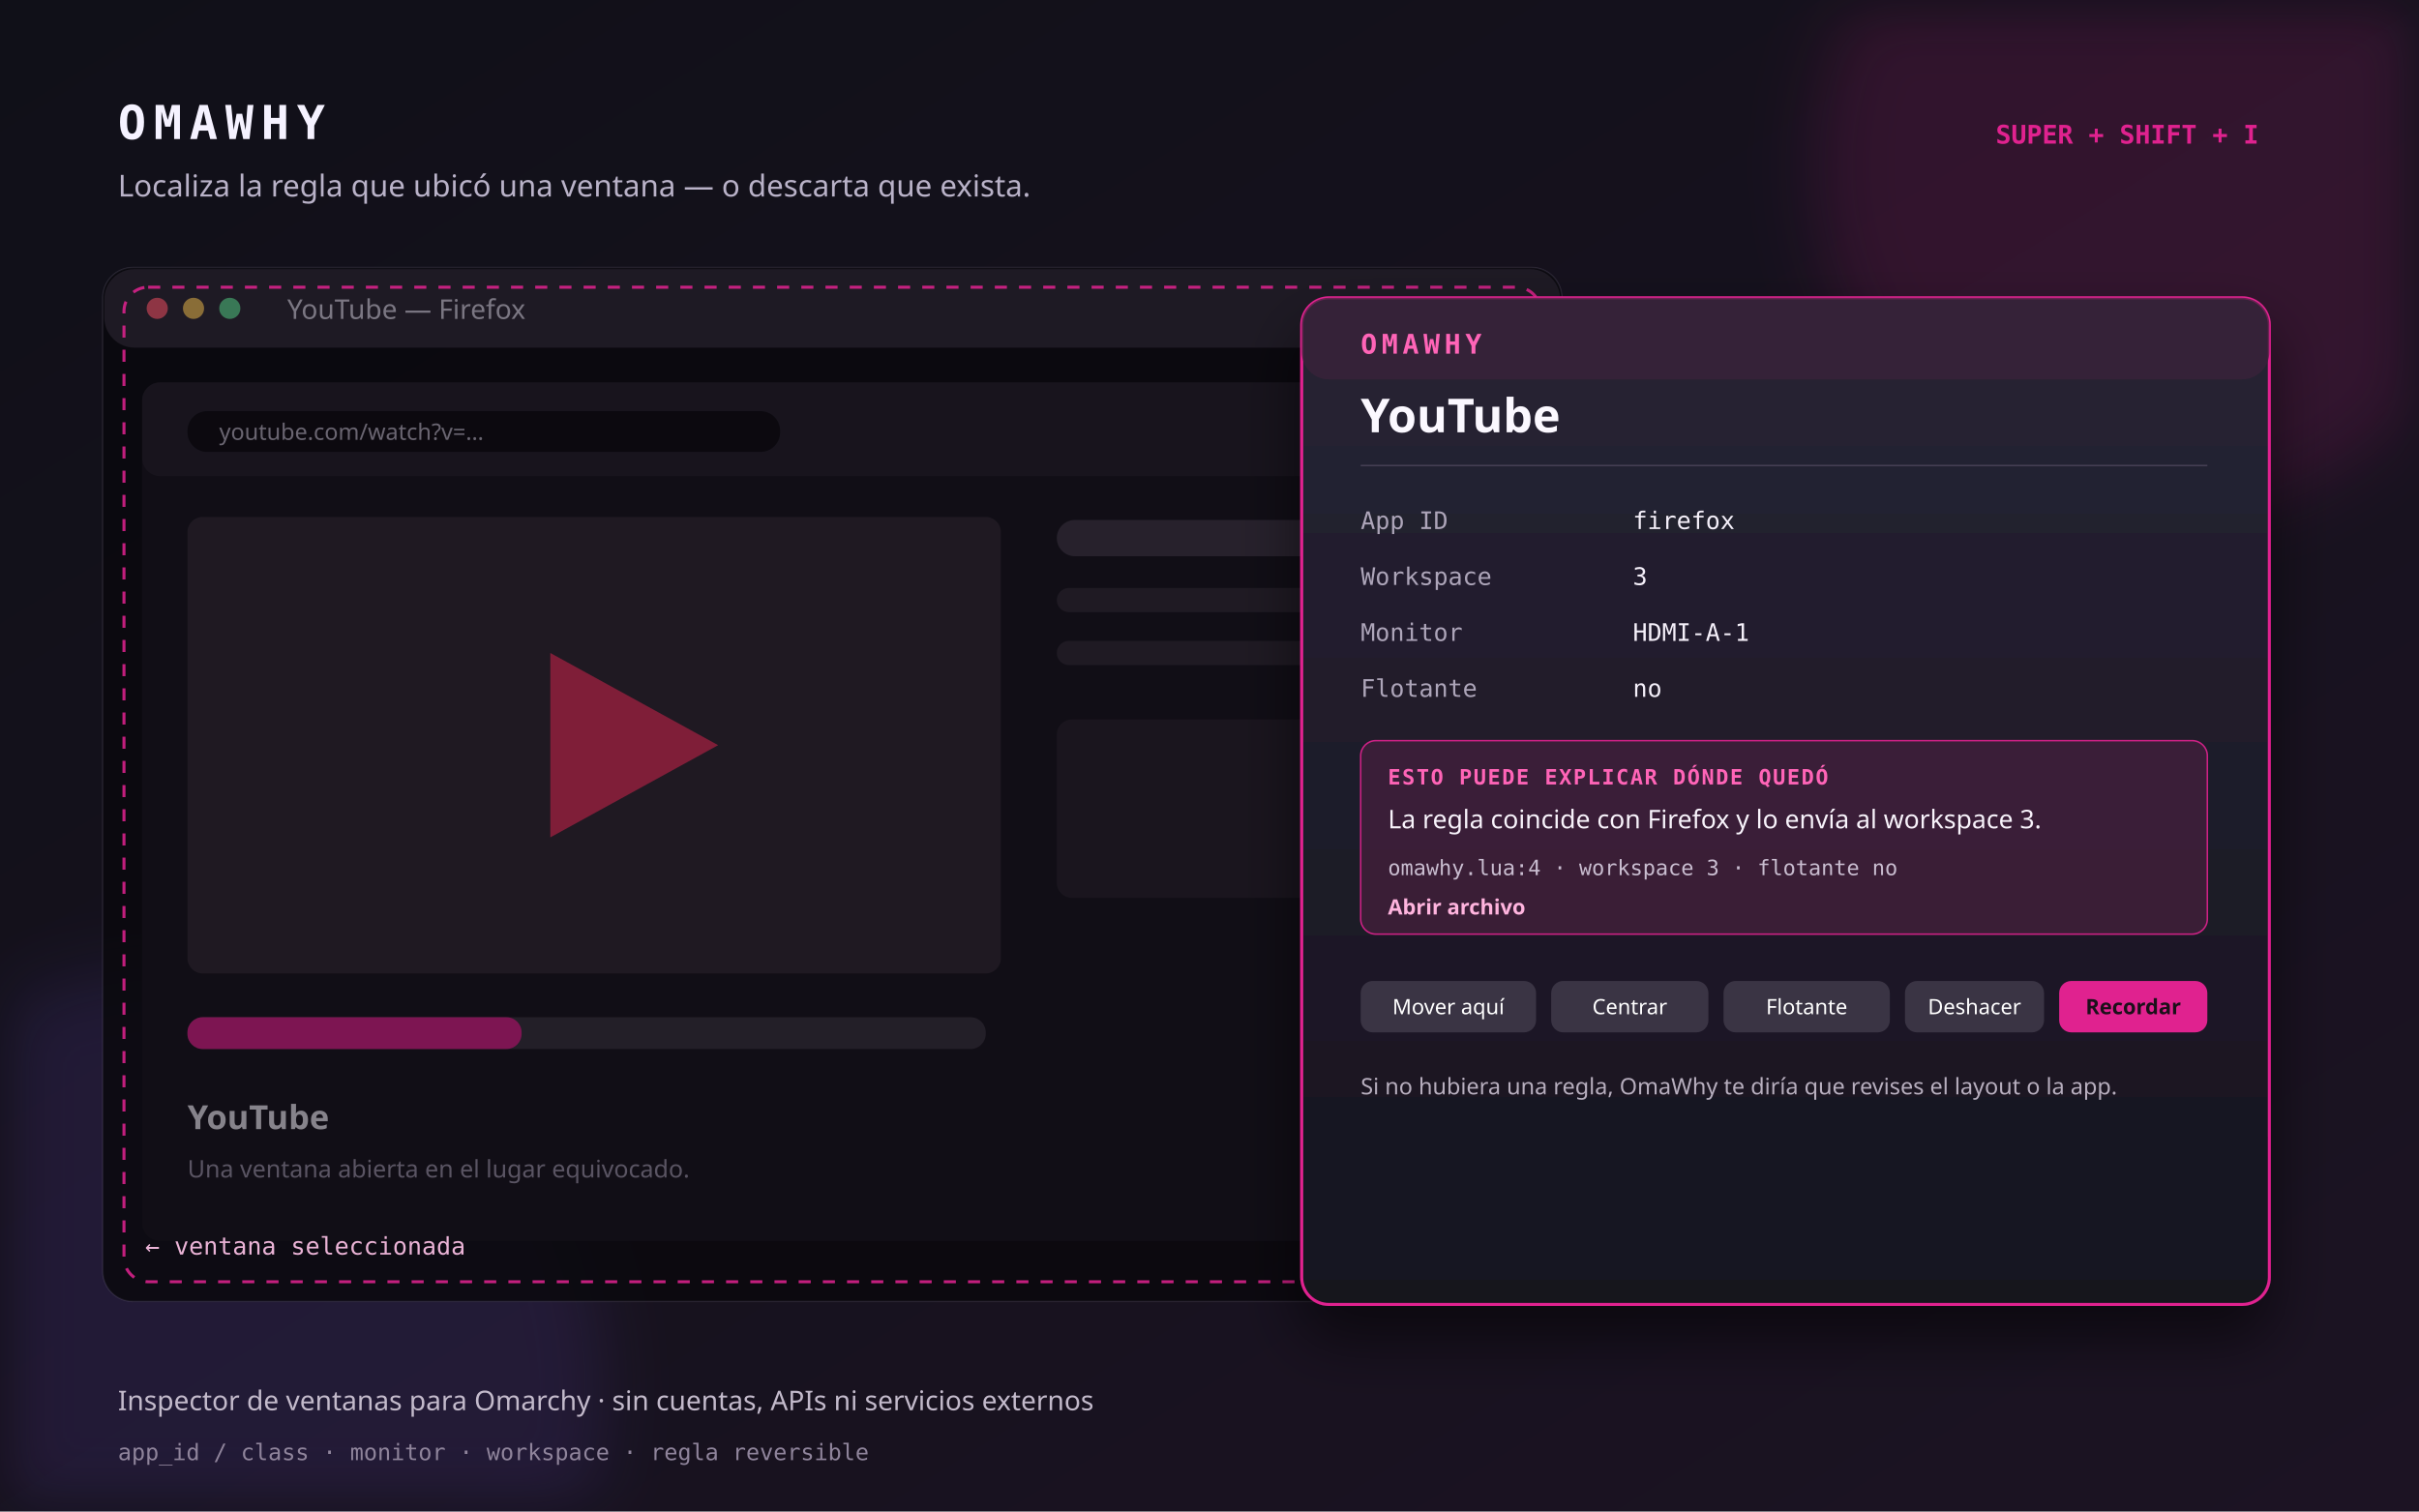
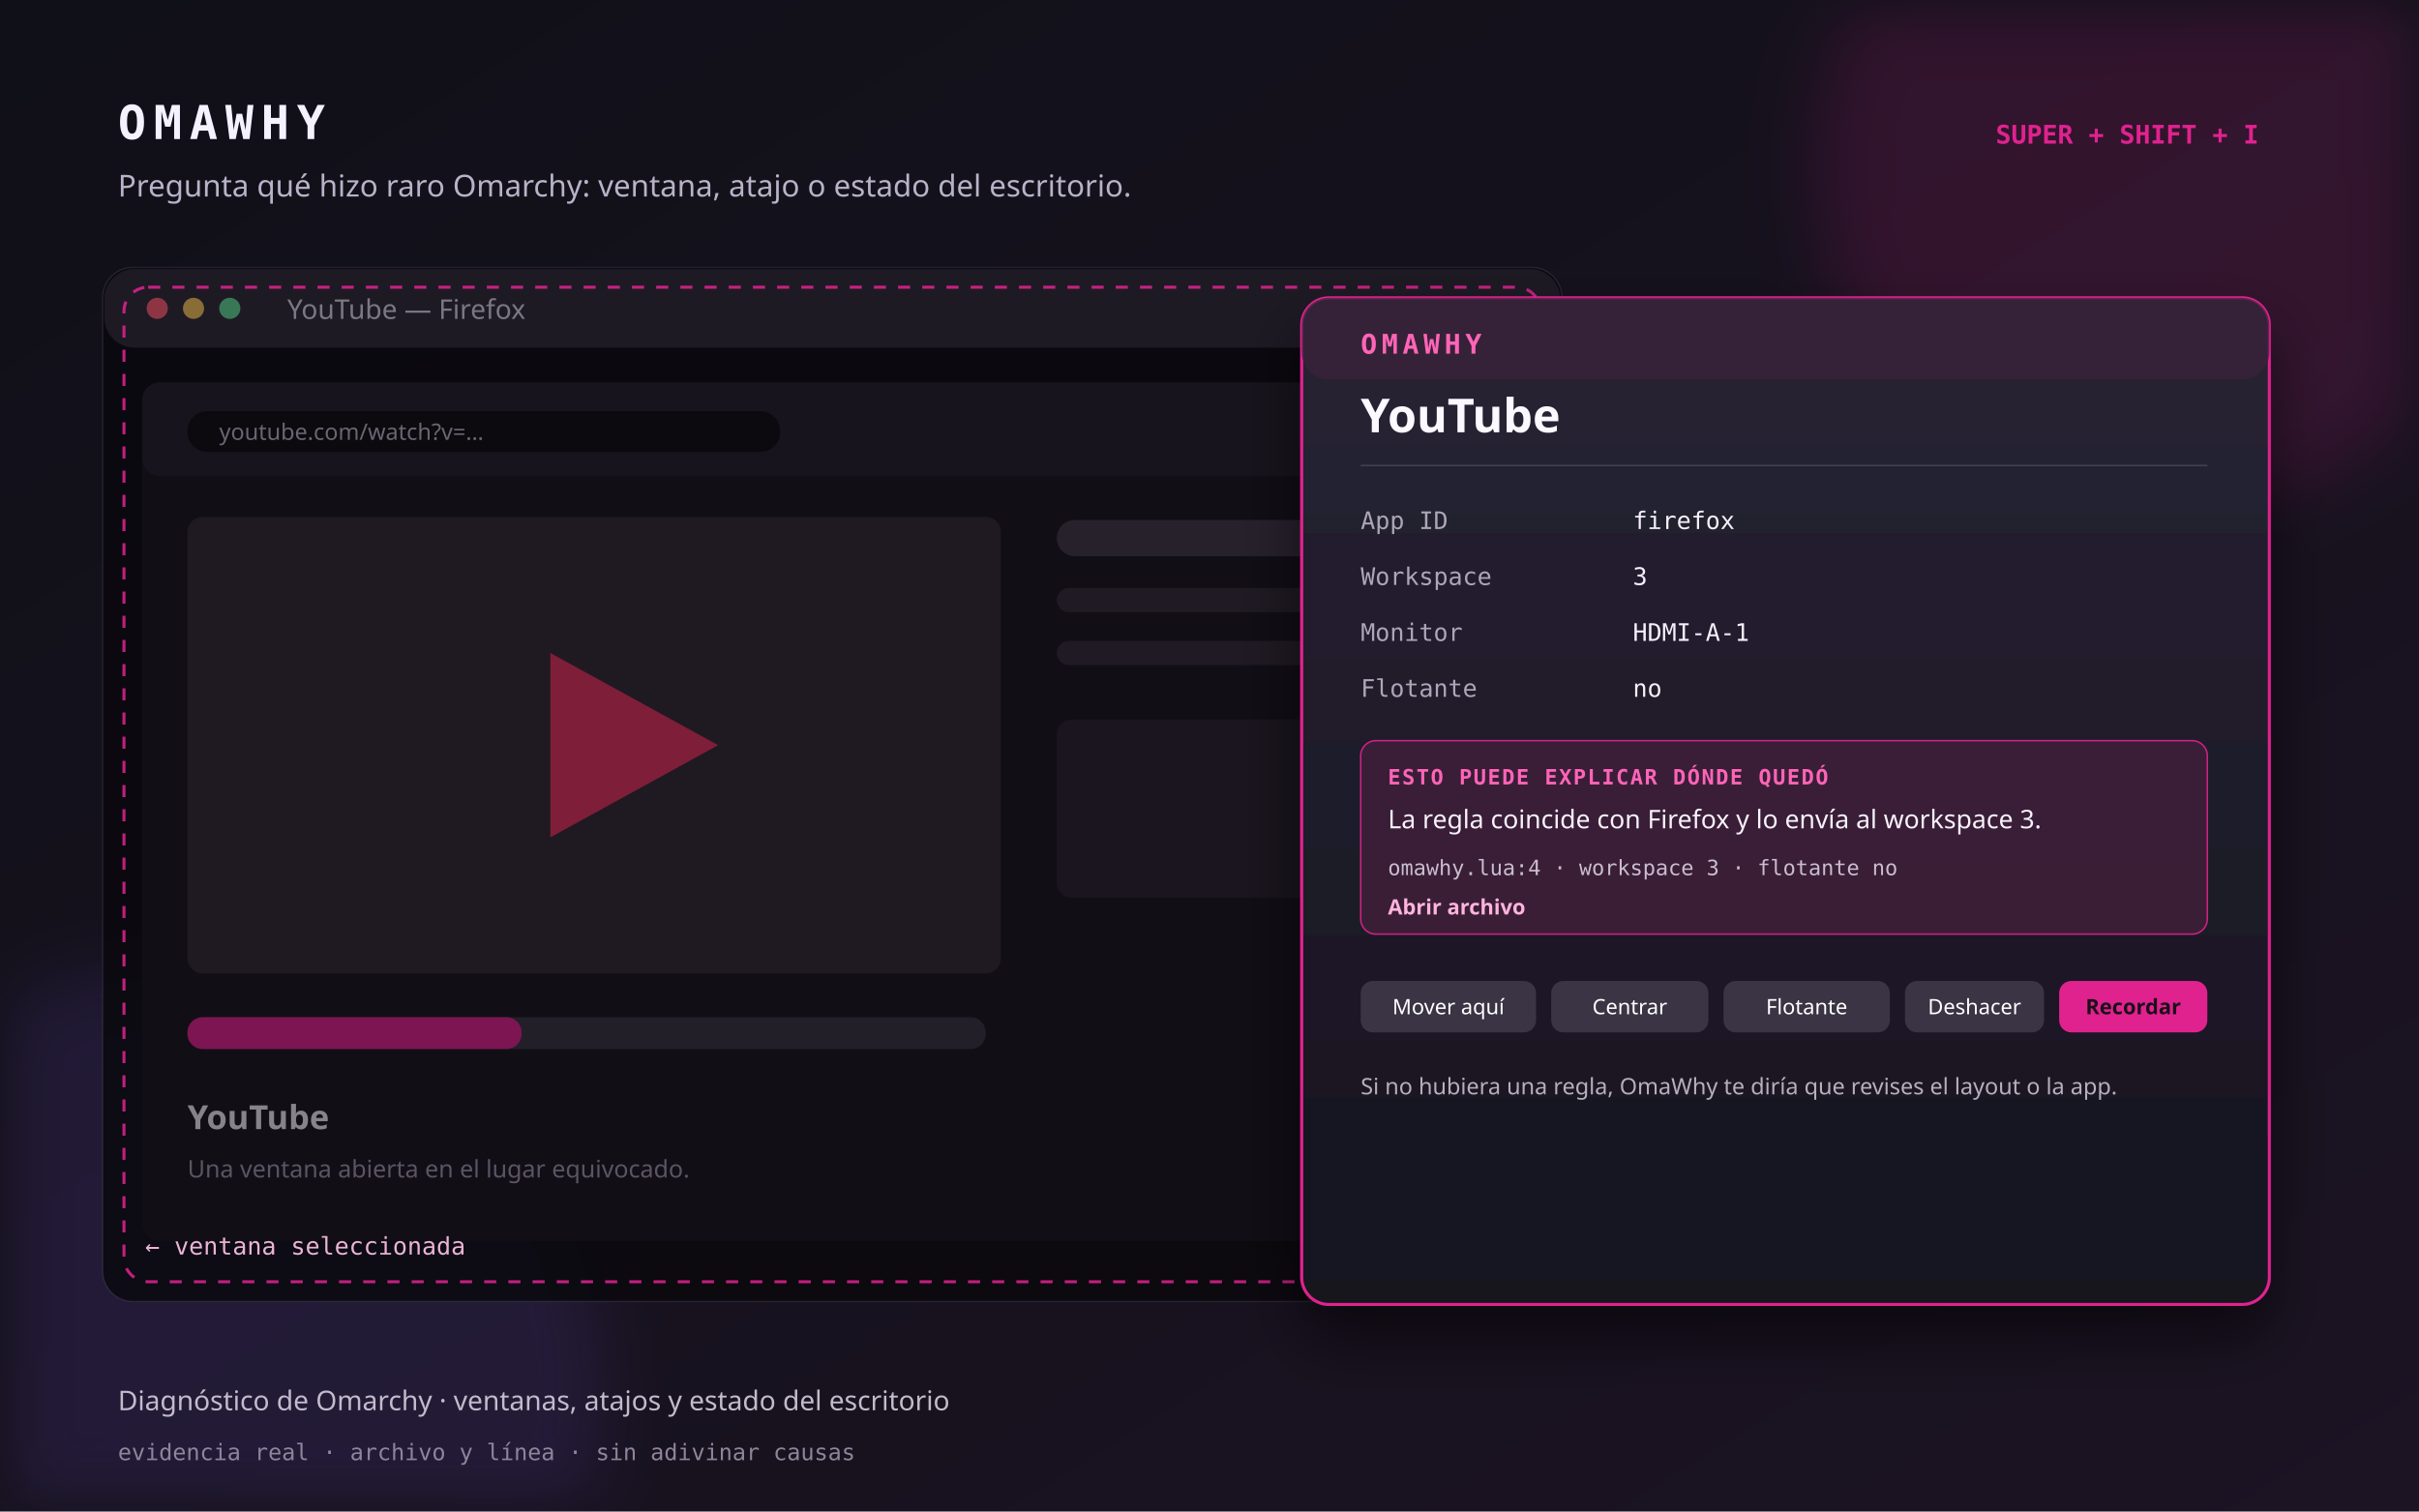
<svg xmlns="http://www.w3.org/2000/svg" width="1600" height="1000" viewBox="0 0 1600 1000" role="img" aria-labelledby="title desc">
  <defs>
    <linearGradient id="desktop" x1="0" y1="0" x2="1" y2="1">
      <stop stop-color="#101018" />
      <stop offset="1" stop-color="#1c1323" />
    </linearGradient>
    <linearGradient id="glass" x1="0" y1="0" x2="0" y2="1">
      <stop stop-color="#272334" />
      <stop offset="1" stop-color="#16141f" />
    </linearGradient>
    <filter id="shadow" x="-20%" y="-20%" width="140%" height="150%">
      <feDropShadow dx="0" dy="22" stdDeviation="20" flood-color="#000" flood-opacity=".55" />
    </filter>
    <filter id="soft">
      <feGaussianBlur stdDeviation="22" />
    </filter>
  </defs>
  <rect width="1600" height="1000" fill="url(#desktop)" />
  <circle cx="1430" cy="110" r="230" fill="#e0228f" opacity=".14" filter="url(#soft)" />
  <circle cx="120" cy="920" r="280" fill="#7f5af0" opacity=".12" filter="url(#soft)" />
  <text x="78" y="92" fill="#f5f2ff" font-family="monospace" font-weight="700" font-size="31" letter-spacing="5">OMAWHY</text>
-   <text x="78" y="130" fill="#b9b2c8" font-family="sans-serif" font-size="20">Localiza la regla que ubicó una ventana — o descarta que exista.</text>
+   <text x="78" y="130" fill="#b9b2c8" font-family="sans-serif" font-size="20">Pregunta qué hizo raro Omarchy: ventana, atajo o estado del escritorio.</text>
  <text x="1320" y="95" fill="#e0228f" font-family="monospace" font-size="17" font-weight="700">SUPER + SHIFT + I</text>
  <rect x="68" y="177" width="965" height="684" rx="20" fill="#0a0a10" opacity=".76" stroke="#756e87" stroke-opacity=".35" />
  <rect x="69" y="178" width="963" height="52" rx="20" fill="#312b3b" opacity=".95" />
  <circle cx="104" cy="204" r="7" fill="#ff5d75" />
  <circle cx="128" cy="204" r="7" fill="#f6c45d" />
  <circle cx="152" cy="204" r="7" fill="#62d995" />
  <text x="190" y="211" fill="#dcd7e8" font-family="sans-serif" font-size="18">YouTube — Firefox</text>
  <rect x="94" y="253" width="910" height="568" rx="12" fill="#18151f" />
  <rect x="94" y="253" width="910" height="62" rx="12" fill="#25202d" />
  <rect x="124" y="272" width="392" height="27" rx="13" fill="#0e0c13" />
  <text x="145" y="291" fill="#bdb6c8" font-family="sans-serif" font-size="15">youtube.com/watch?v=…</text>
  <rect x="124" y="342" width="538" height="302" rx="10" fill="#312835" />
  <polygon points="364,432 364,554 475,493" fill="#ff3366" opacity=".86" />
  <rect x="124" y="673" width="528" height="21" rx="10" fill="#3a3341" />
  <rect x="124" y="673" width="221" height="21" rx="10" fill="#e0228f" />
  <rect x="699" y="344" width="253" height="24" rx="12" fill="#403748" />
  <rect x="699" y="389" width="225" height="16" rx="8" fill="#312a38" />
  <rect x="699" y="424" width="235" height="16" rx="8" fill="#312a38" />
  <rect x="699" y="476" width="204" height="118" rx="10" fill="#28222f" />
  <text x="124" y="747" fill="#f1ecf8" font-family="sans-serif" font-size="22" font-weight="700">YouTube</text>
  <text x="124" y="779" fill="#9e96ad" font-family="sans-serif" font-size="16">Una ventana abierta en el lugar equivocado.</text>
  <rect x="68" y="177" width="965" height="684" rx="20" fill="#08070b" opacity=".46" />
  <rect x="82" y="190" width="937" height="658" rx="16" fill="none" stroke="#e0228f" stroke-width="2" stroke-dasharray="8 8" opacity=".86" />
  <path d="M 1000 514 C 1090 514, 1118 483, 1175 463" fill="none" stroke="#e0228f" stroke-width="3" stroke-dasharray="7 8" />
  <circle cx="1000" cy="514" r="8" fill="#e0228f" />
  <text x="96" y="830" fill="#eab3d6" font-family="monospace" font-size="16">← ventana seleccionada</text>
  <g filter="url(#shadow)">
    <rect x="861" y="197" width="640" height="666" rx="18" fill="url(#glass)" stroke="#e0228f" stroke-width="2" />
    <rect x="861" y="197" width="640" height="54" rx="18" fill="#3b2439" opacity=".7" />
  </g>
  <text x="900" y="234" fill="#ff64b7" font-family="monospace" font-size="18" font-weight="700" letter-spacing="3">OMAWHY</text>
  <text x="900" y="286" fill="#fbf8ff" font-family="sans-serif" font-size="31" font-weight="700">YouTube</text>
  <line x1="900" x2="1460" y1="308" y2="308" stroke="#84778f" stroke-opacity=".35" />
  <g font-family="monospace" font-size="16">
    <g fill="#ada5b9">
      <text x="900" y="350">App ID</text>
      <text x="900" y="387">Workspace</text>
      <text x="900" y="424">Monitor</text>
      <text x="900" y="461">Flotante</text>
    </g>
    <g fill="#f5f0fa">
      <text x="1080" y="350">firefox</text>
      <text x="1080" y="387">3</text>
      <text x="1080" y="424">HDMI-A-1</text>
      <text x="1080" y="461">no</text>
    </g>
  </g>
  <rect x="900" y="490" width="560" height="128" rx="10" fill="#4a1f40" fill-opacity=".65" stroke="#e0228f" stroke-opacity=".9" />
  <text x="918" y="519" fill="#ff64b7" font-family="monospace" font-size="14" font-weight="700" letter-spacing="1">ESTO PUEDE EXPLICAR DÓNDE QUEDÓ</text>
  <text x="918" y="548" fill="#f8f3fb" font-family="sans-serif" font-size="17">La regla coincide con Firefox y lo envía al workspace 3.</text>
  <text x="918" y="579" fill="#c9bdd0" font-family="monospace" font-size="14">omawhy.lua:4 · workspace 3 · flotante no</text>
  <text x="918" y="605" fill="#ffb4de" font-family="sans-serif" font-size="14" font-weight="700">Abrir archivo</text>
  <g font-family="sans-serif" font-size="14" text-anchor="middle">
    <rect x="900" y="649" width="116" height="34" rx="8" fill="#3a3444" />
    <text x="958" y="671" fill="#fff">Mover aquí</text>
    <rect x="1026" y="649" width="104" height="34" rx="8" fill="#3a3444" />
    <text x="1078" y="671" fill="#fff">Centrar</text>
    <rect x="1140" y="649" width="110" height="34" rx="8" fill="#3a3444" />
    <text x="1195" y="671" fill="#fff">Flotante</text>
    <rect x="1260" y="649" width="92" height="34" rx="8" fill="#3a3444" />
    <text x="1306" y="671" fill="#fff">Deshacer</text>
    <rect x="1362" y="649" width="98" height="34" rx="8" fill="#e0228f" />
    <text x="1411" y="671" fill="#1b1019" font-weight="700">Recordar</text>
  </g>
  <text x="900" y="724" fill="#b7aebe" font-family="sans-serif" font-size="15">Si no hubiera una regla, OmaWhy te diría que revises el layout o la app.</text>
-   <text x="78" y="933" fill="#c3bacb" font-family="sans-serif" font-size="18">Inspector de ventanas para Omarchy · sin cuentas, APIs ni servicios externos</text>
-   <text x="78" y="966" fill="#8f849b" font-family="monospace" font-size="15">app_id / class · monitor · workspace · regla reversible</text>
+   <text x="78" y="933" fill="#c3bacb" font-family="sans-serif" font-size="18">Diagnóstico de Omarchy · ventanas, atajos y estado del escritorio</text>
+   <text x="78" y="966" fill="#8f849b" font-family="monospace" font-size="15">evidencia real · archivo y línea · sin adivinar causas</text>
</svg>
